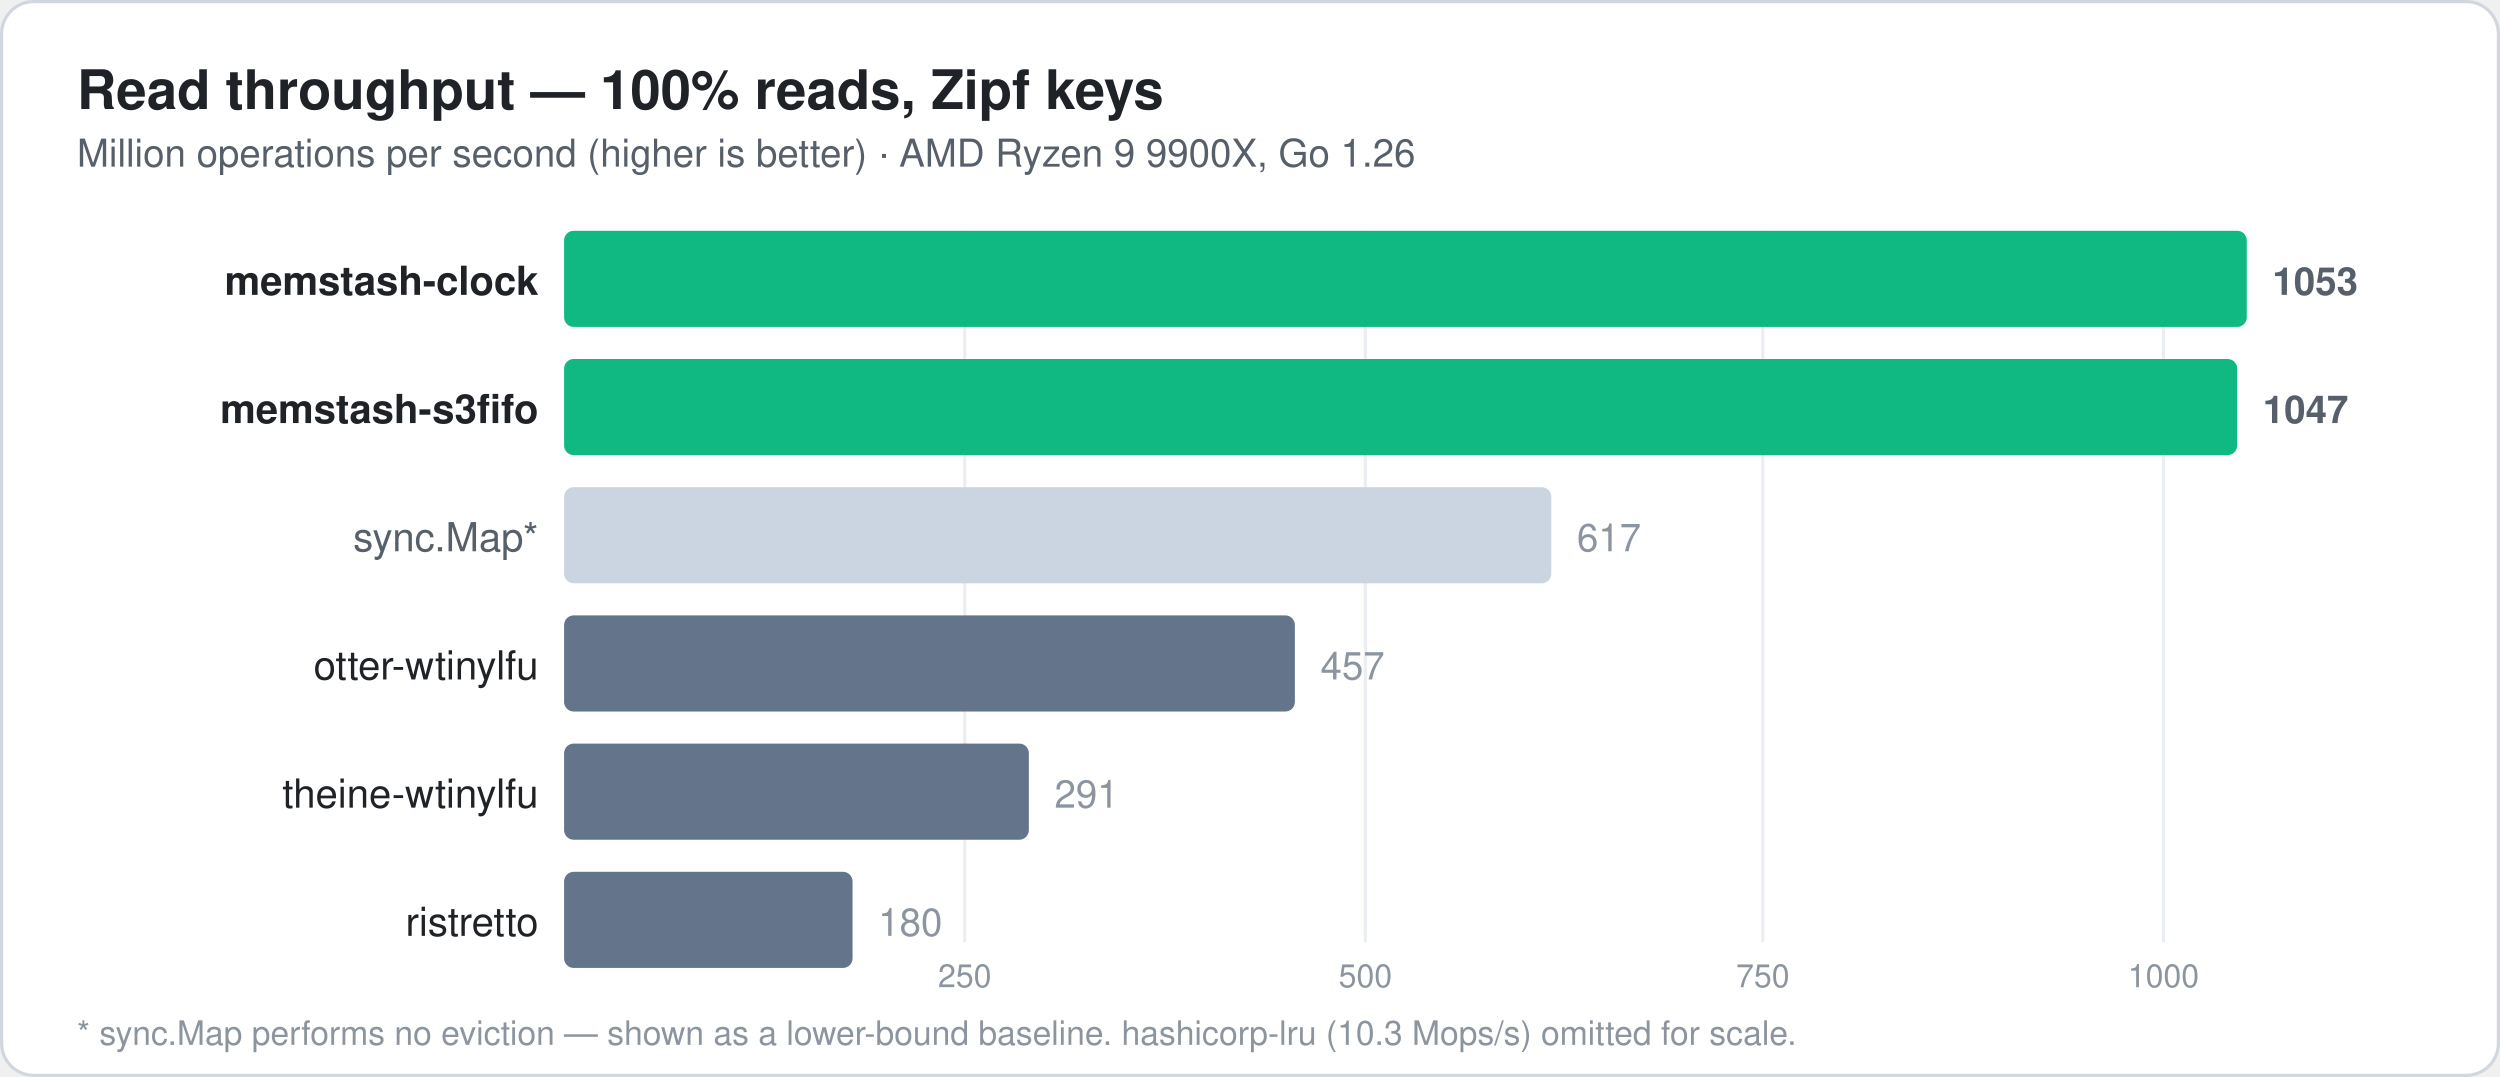
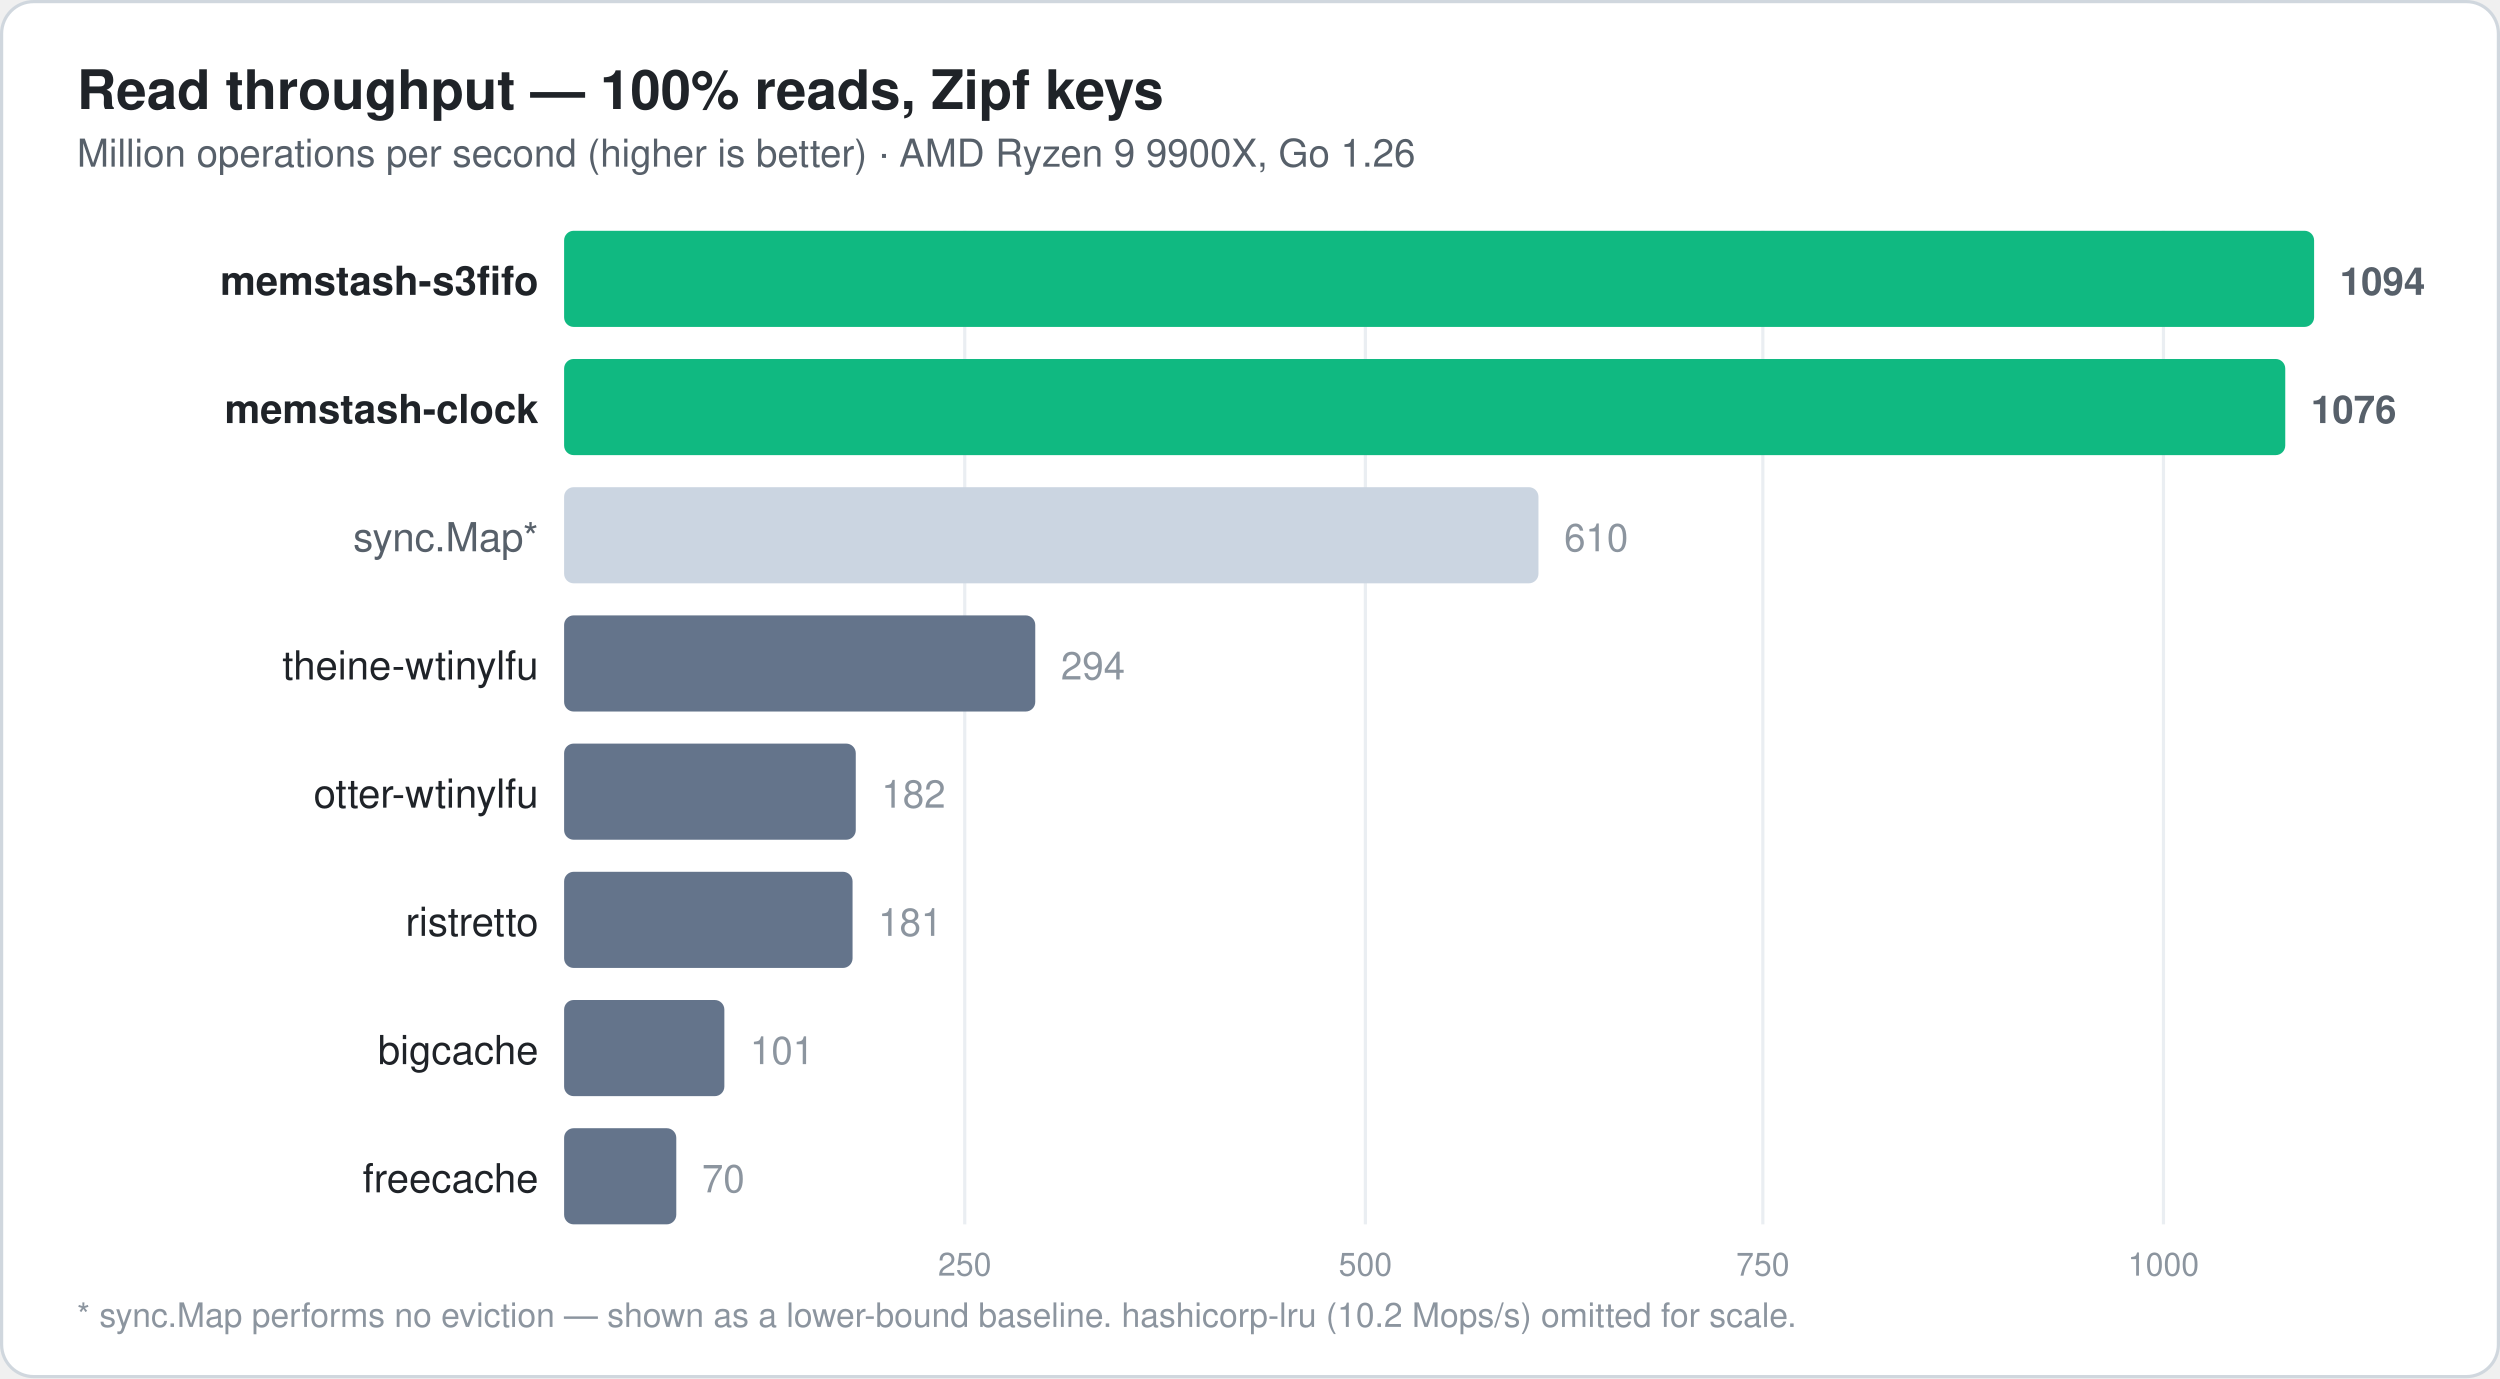
- <svg xmlns="http://www.w3.org/2000/svg" viewBox="0 0 780 336" font-family="-apple-system, BlinkMacSystemFont, 'Segoe UI', Helvetica, Arial, sans-serif">
-   <rect x="0.5" y="0.5" width="779" height="335" rx="10" fill="#ffffff" stroke="#d0d7de" />
+ <svg xmlns="http://www.w3.org/2000/svg" viewBox="0 0 780 430" font-family="-apple-system, BlinkMacSystemFont, 'Segoe UI', Helvetica, Arial, sans-serif">
+   <rect x="0.5" y="0.5" width="779" height="429" rx="10" fill="#ffffff" stroke="#d0d7de" />
  <text x="24" y="34" font-size="17" font-weight="700" fill="#1f2328">Read throughput — 100% reads, Zipf keys</text>
  <text x="24" y="52" font-size="12" fill="#57606a">Million operations per second (higher is better) · AMD Ryzen 9 9900X, Go 1.26</text>
  <g stroke="#eaeef2" stroke-width="1">
-     <line x1="301" y1="72" x2="301" y2="294" />
-     <line x1="426" y1="72" x2="426" y2="294" />
-     <line x1="550" y1="72" x2="550" y2="294" />
-     <line x1="675" y1="72" x2="675" y2="294" />
+     <line x1="301" y1="72" x2="301" y2="382" />
+     <line x1="426" y1="72" x2="426" y2="382" />
+     <line x1="550" y1="72" x2="550" y2="382" />
+     <line x1="675" y1="72" x2="675" y2="382" />
  </g>
  <g font-size="10" fill="#8c959f" text-anchor="middle">
-     <text x="301" y="308">250</text>
-     <text x="426" y="308">500</text>
-     <text x="550" y="308">750</text>
-     <text x="675" y="308">1000</text>
+     <text x="301" y="398">250</text>
+     <text x="426" y="398">500</text>
+     <text x="550" y="398">750</text>
+     <text x="675" y="398">1000</text>
  </g>
  <g font-size="12.5" fill="#1f2328">
-     <text x="168" y="92" text-anchor="end" font-weight="700">memstash-clock</text>
-     <rect x="176" y="72" width="525" height="30" rx="3" fill="#10b981" />
-     <text x="709" y="92" font-size="12" fill="#57606a" font-weight="700">1053</text>
-     <text x="168" y="132" text-anchor="end" font-weight="700">memstash-s3fifo</text>
-     <rect x="176" y="112" width="522" height="30" rx="3" fill="#10b981" />
-     <text x="706" y="132" font-size="12" fill="#57606a" font-weight="700">1047</text>
+     <text x="168" y="92" text-anchor="end" font-weight="700">memstash-s3fifo</text>
+     <rect x="176" y="72" width="546" height="30" rx="3" fill="#10b981" />
+     <text x="730" y="92" font-size="12" fill="#57606a" font-weight="700">1094</text>
+     <text x="168" y="132" text-anchor="end" font-weight="700">memstash-clock</text>
+     <rect x="176" y="112" width="537" height="30" rx="3" fill="#10b981" />
+     <text x="721" y="132" font-size="12" fill="#57606a" font-weight="700">1076</text>
    <text x="168" y="172" text-anchor="end" fill="#57606a">sync.Map*</text>
-     <rect x="176" y="152" width="308" height="30" rx="3" fill="#cbd5e1" />
-     <text x="492" y="172" font-size="12" fill="#8c959f">617</text>
-     <text x="168" y="212" text-anchor="end">otter-wtinylfu</text>
-     <rect x="176" y="192" width="228" height="30" rx="3" fill="#64748b" />
-     <text x="412" y="212" font-size="12" fill="#8c959f">457</text>
-     <text x="168" y="252" text-anchor="end">theine-wtinylfu</text>
-     <rect x="176" y="232" width="145" height="30" rx="3" fill="#64748b" />
-     <text x="329" y="252" font-size="12" fill="#8c959f">291</text>
+     <rect x="176" y="152" width="304" height="30" rx="3" fill="#cbd5e1" />
+     <text x="488" y="172" font-size="12" fill="#8c959f">610</text>
+     <text x="168" y="212" text-anchor="end">theine-wtinylfu</text>
+     <rect x="176" y="192" width="147" height="30" rx="3" fill="#64748b" />
+     <text x="331" y="212" font-size="12" fill="#8c959f">294</text>
+     <text x="168" y="252" text-anchor="end">otter-wtinylfu</text>
+     <rect x="176" y="232" width="91" height="30" rx="3" fill="#64748b" />
+     <text x="275" y="252" font-size="12" fill="#8c959f">182</text>
    <text x="168" y="292" text-anchor="end">ristretto</text>
    <rect x="176" y="272" width="90" height="30" rx="3" fill="#64748b" />
-     <text x="274" y="292" font-size="12" fill="#8c959f">180</text>
+     <text x="274" y="292" font-size="12" fill="#8c959f">181</text>
+     <text x="168" y="332" text-anchor="end">bigcache</text>
+     <rect x="176" y="312" width="50" height="30" rx="3" fill="#64748b" />
+     <text x="234" y="332" font-size="12" fill="#8c959f">101</text>
+     <text x="168" y="372" text-anchor="end">freecache</text>
+     <rect x="176" y="352" width="35" height="30" rx="3" fill="#64748b" />
+     <text x="219" y="372" font-size="12" fill="#8c959f">70</text>
  </g>
-   <text x="24" y="326" font-size="10.5" fill="#8c959f">* sync.Map performs no eviction — shown as a lower-bound baseline. hashicorp-lru (10.3 Mops/s) omitted for scale.</text>
+   <text x="24" y="414" font-size="10.5" fill="#8c959f">* sync.Map performs no eviction — shown as a lower-bound baseline. hashicorp-lru (10.2 Mops/s) omitted for scale.</text>
</svg>
